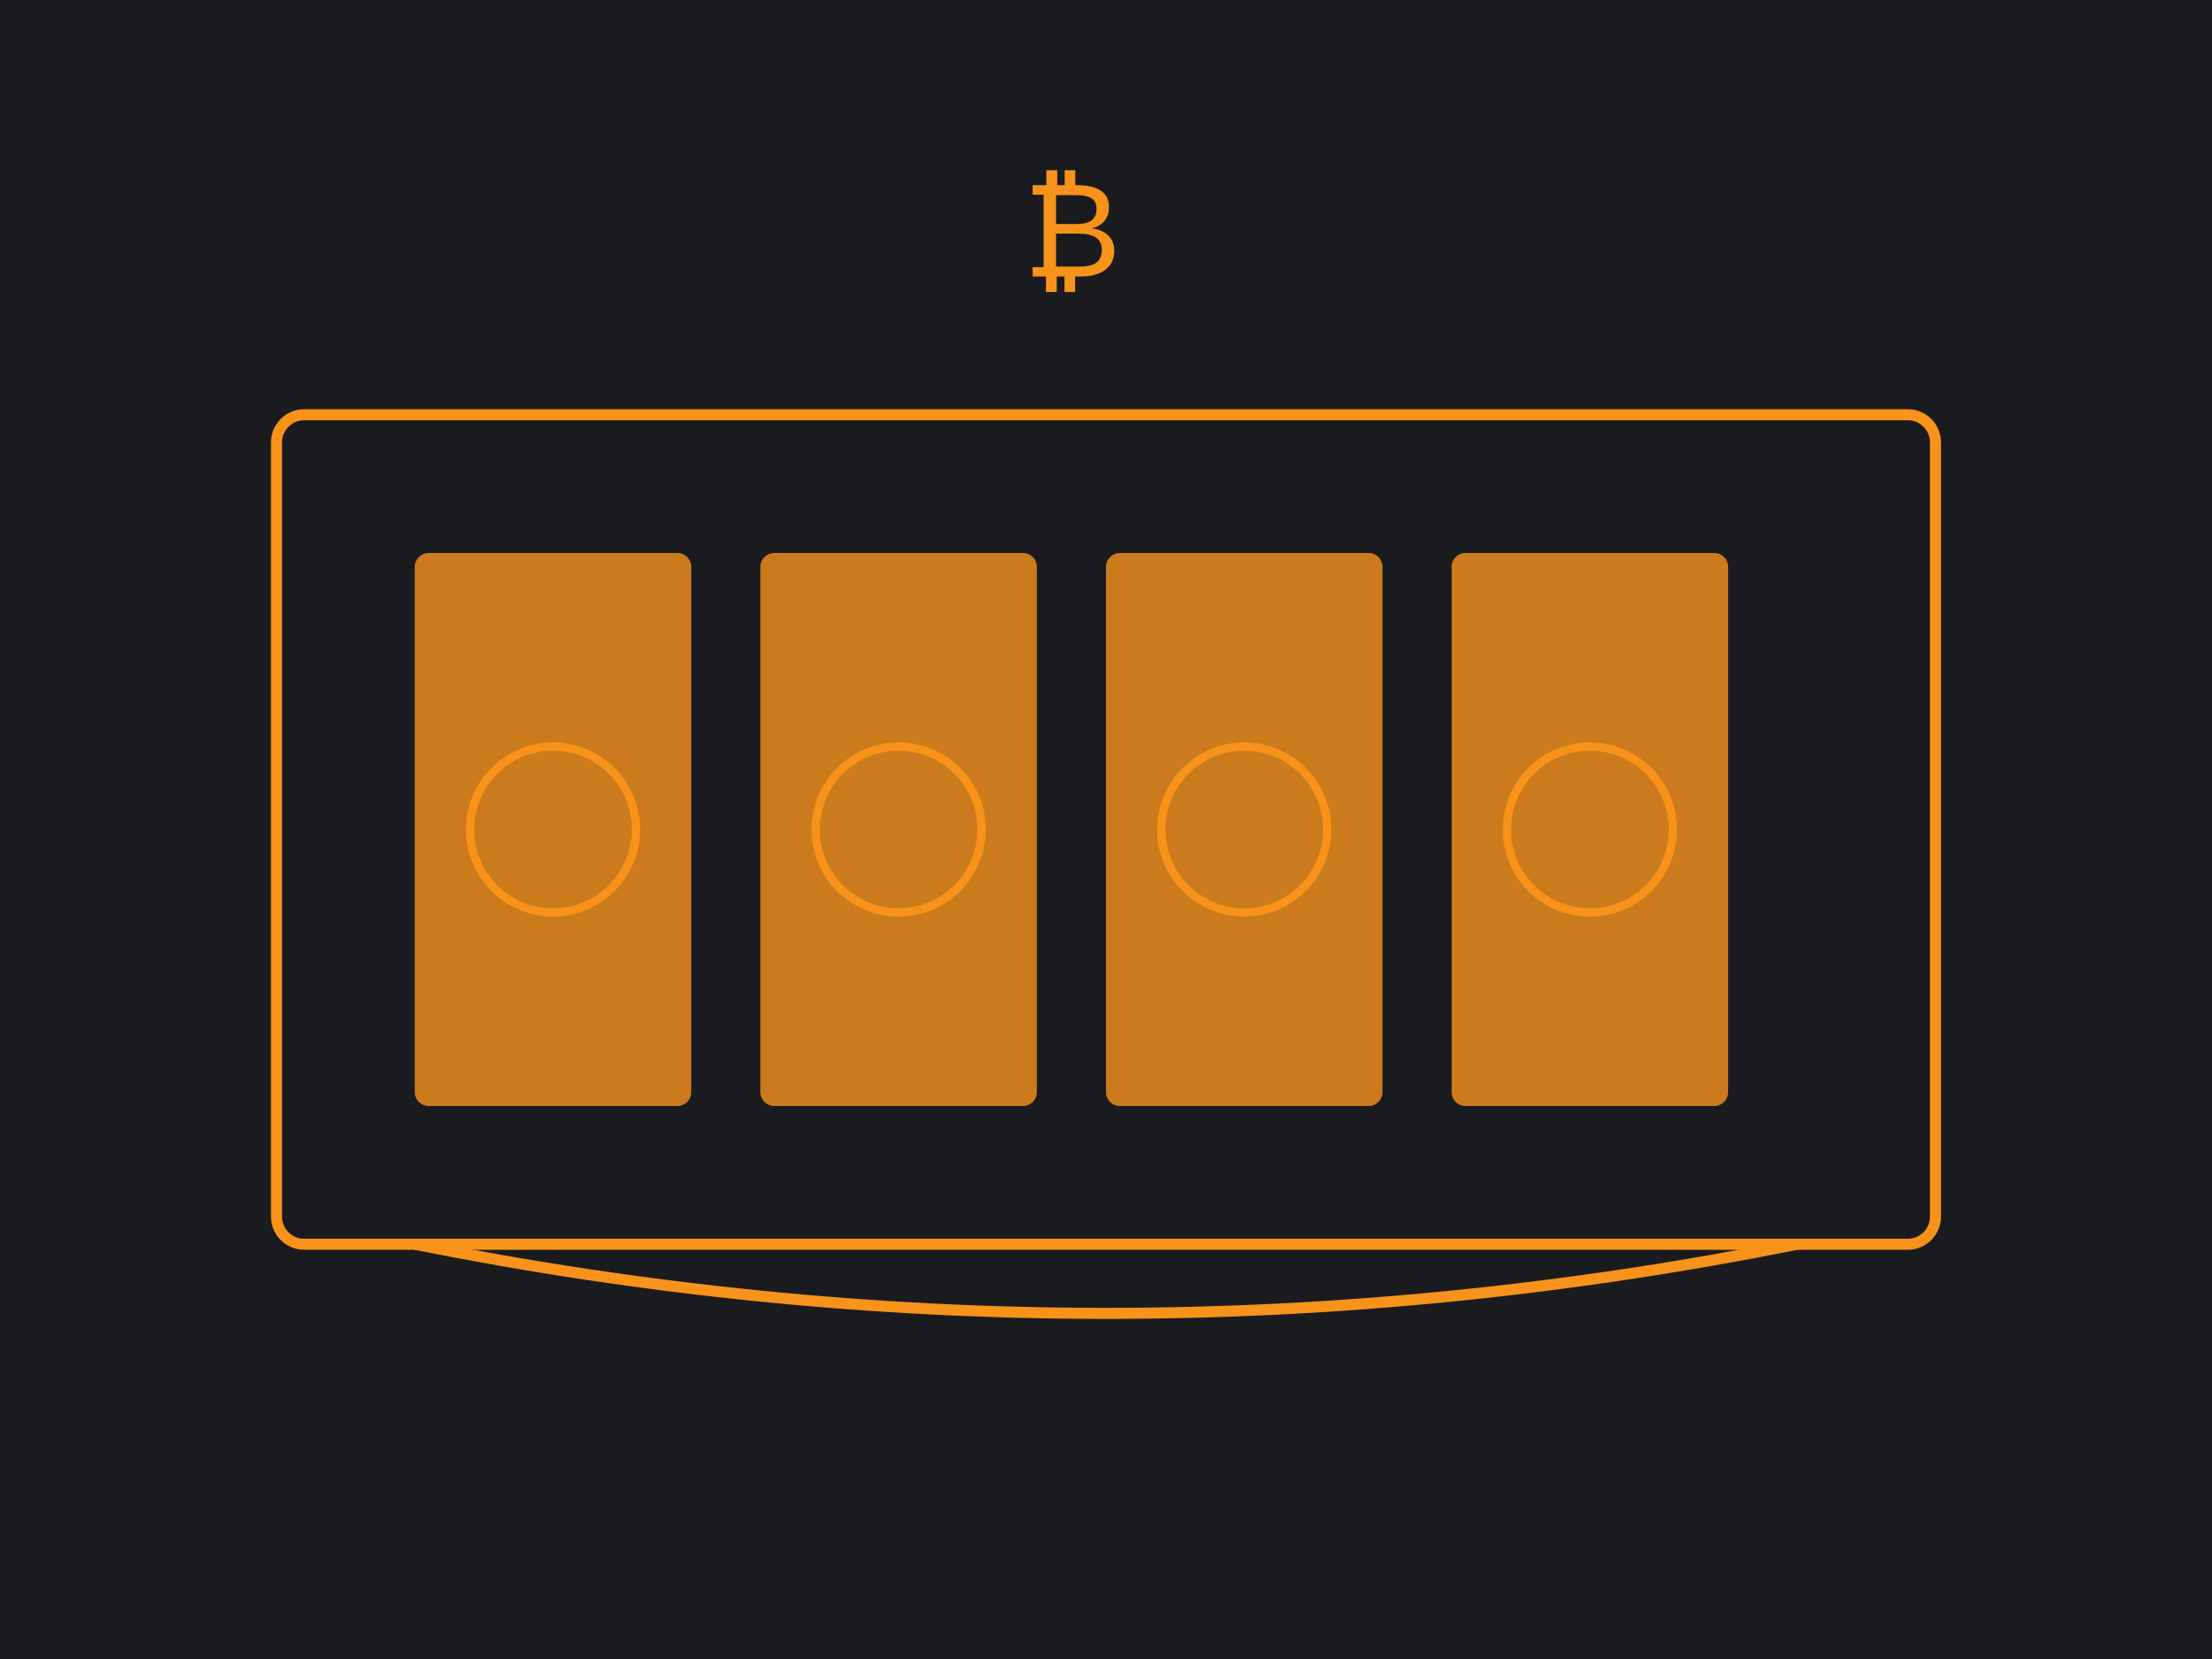
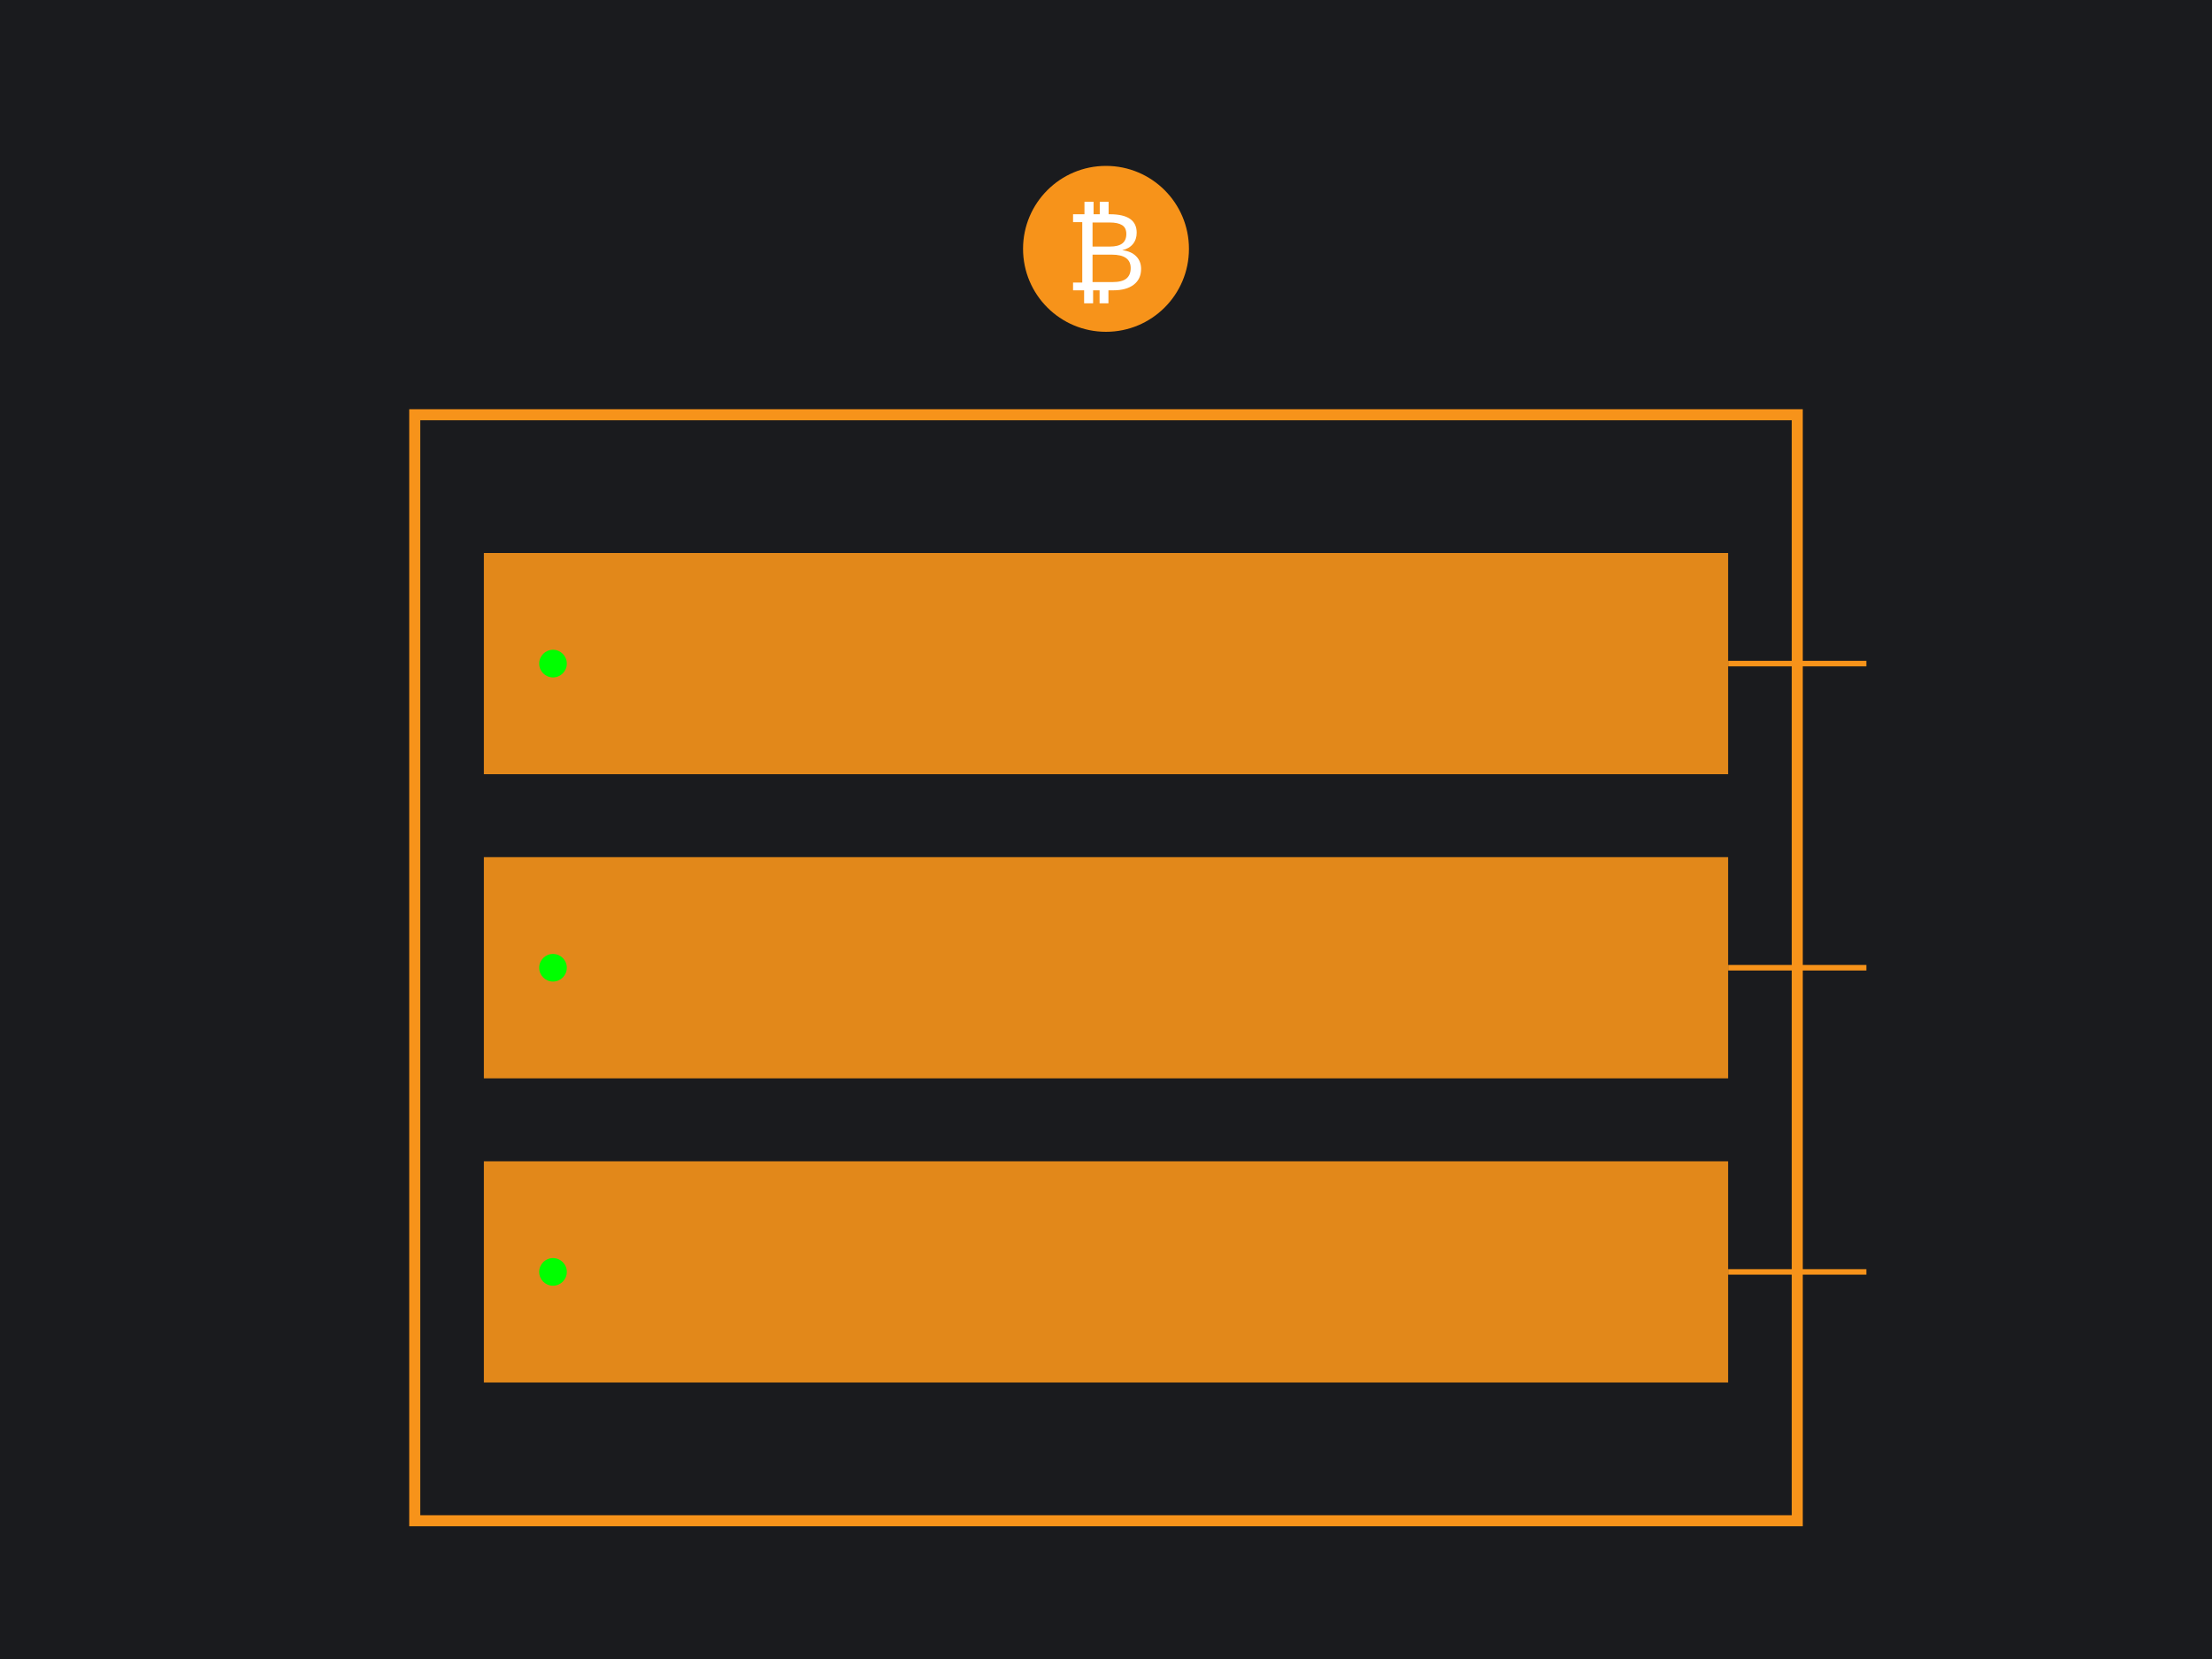
<svg xmlns="http://www.w3.org/2000/svg" viewBox="0 0 800 600" fill="none">
  <rect width="800" height="600" fill="#1a1b1e" />
-   <rect x="100" y="150" width="600" height="300" rx="10" stroke="#f7931a" stroke-width="4" />
-   <rect x="150" y="200" width="100" height="200" rx="5" fill="#f7931a" opacity="0.8" />
-   <rect x="275" y="200" width="100" height="200" rx="5" fill="#f7931a" opacity="0.8" />
-   <rect x="400" y="200" width="100" height="200" rx="5" fill="#f7931a" opacity="0.8" />
-   <rect x="525" y="200" width="100" height="200" rx="5" fill="#f7931a" opacity="0.8" />
-   <circle cx="200" cy="300" r="30" stroke="#f7931a" stroke-width="3" />
-   <circle cx="325" cy="300" r="30" stroke="#f7931a" stroke-width="3" />
-   <circle cx="450" cy="300" r="30" stroke="#f7931a" stroke-width="3" />
-   <circle cx="575" cy="300" r="30" stroke="#f7931a" stroke-width="3" />
-   <path d="M 150 450 Q 400 500 650 450" stroke="#f7931a" stroke-width="4" />
-   <text x="370" y="100" font-family="Arial" font-size="48" fill="#f7931a">₿</text>
+   <g transform="translate(100, 100)">
+     <rect x="50" y="50" width="500" height="400" stroke="#f7931a" stroke-width="4" fill="none" />
+     <g>
+       <rect x="75" y="100" width="450" height="80" fill="#f7931a" opacity="0.9" />
+       <rect x="75" y="210" width="450" height="80" fill="#f7931a" opacity="0.9" />
+       <rect x="75" y="320" width="450" height="80" fill="#f7931a" opacity="0.9" />
+     </g>
+     <circle cx="100" cy="140" r="5" fill="#00ff00" />
+     <circle cx="100" cy="250" r="5" fill="#00ff00" />
+     <circle cx="100" cy="360" r="5" fill="#00ff00" />
+     <path d="M 525 140 Q 550 140 575 140" stroke="#f7931a" stroke-width="2" />
+     <path d="M 525 250 Q 550 250 575 250" stroke="#f7931a" stroke-width="2" />
+     <path d="M 525 360 Q 550 360 575 360" stroke="#f7931a" stroke-width="2" />
+   </g>
+   <g transform="translate(350, 40)">
+     <circle cx="50" cy="50" r="30" fill="#f7931a" />
+     <text x="50" y="65" font-family="Arial" font-size="40" fill="white" text-anchor="middle">₿</text>
+   </g>
</svg>
